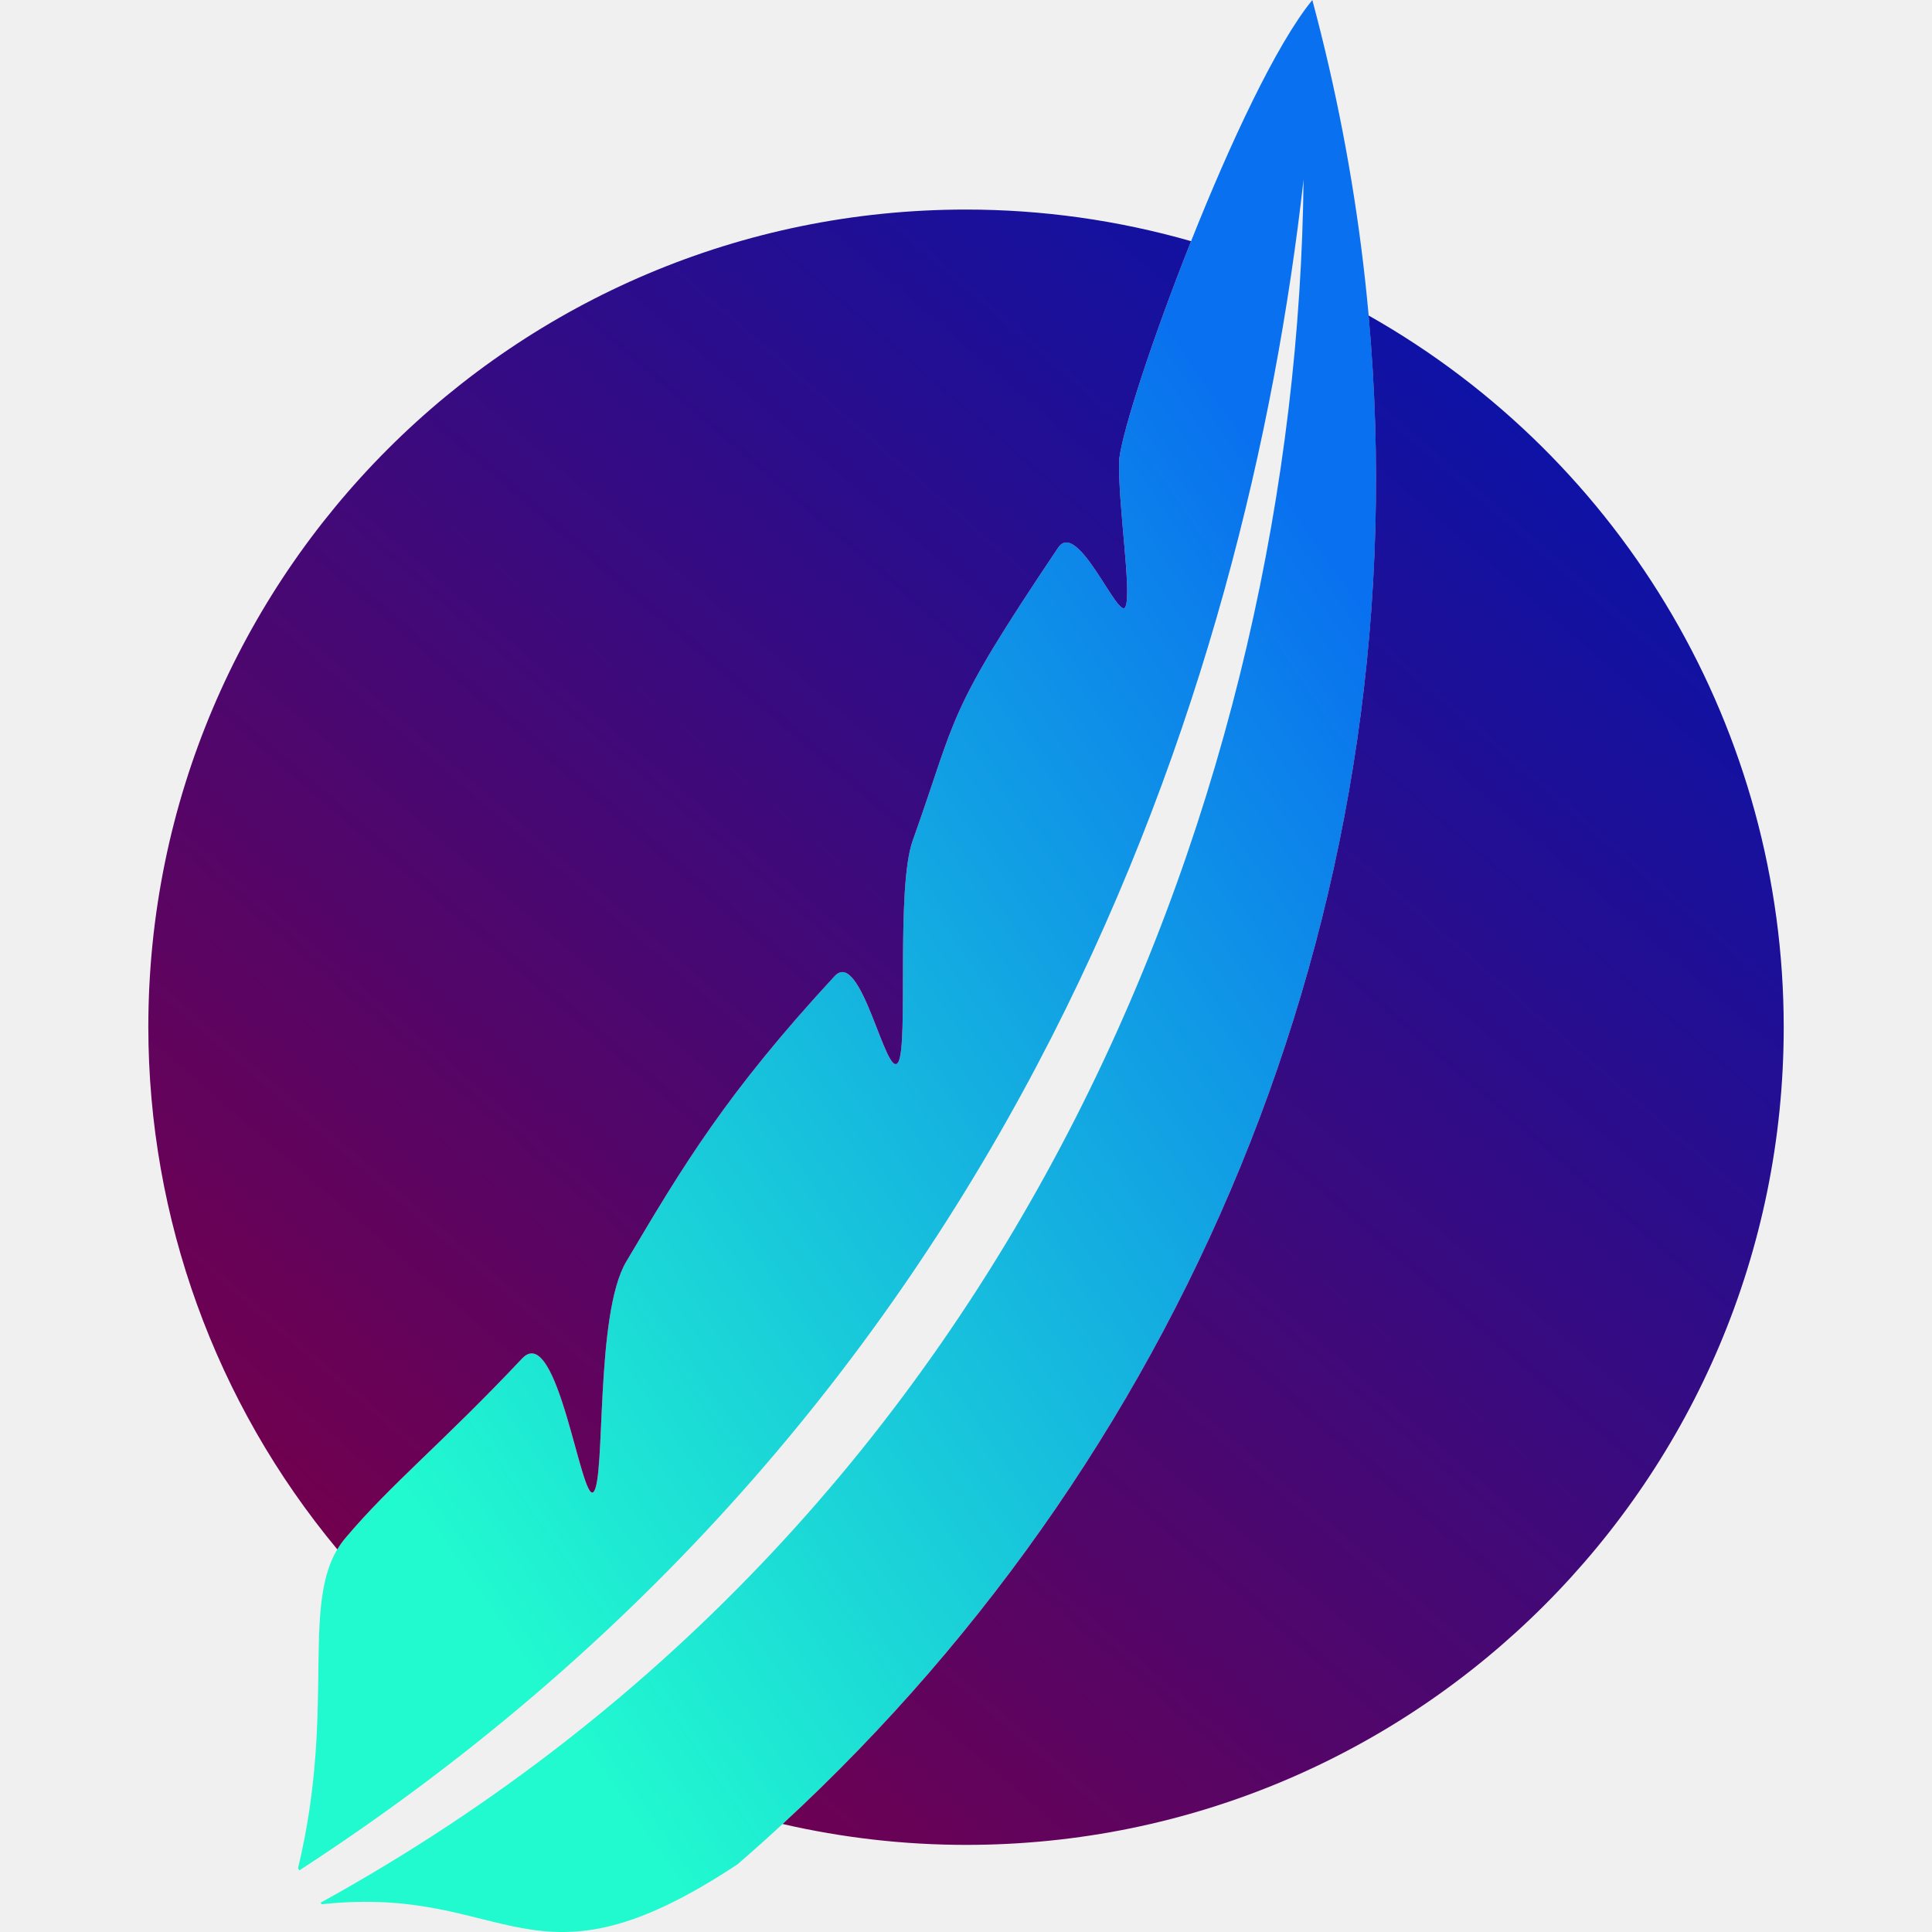
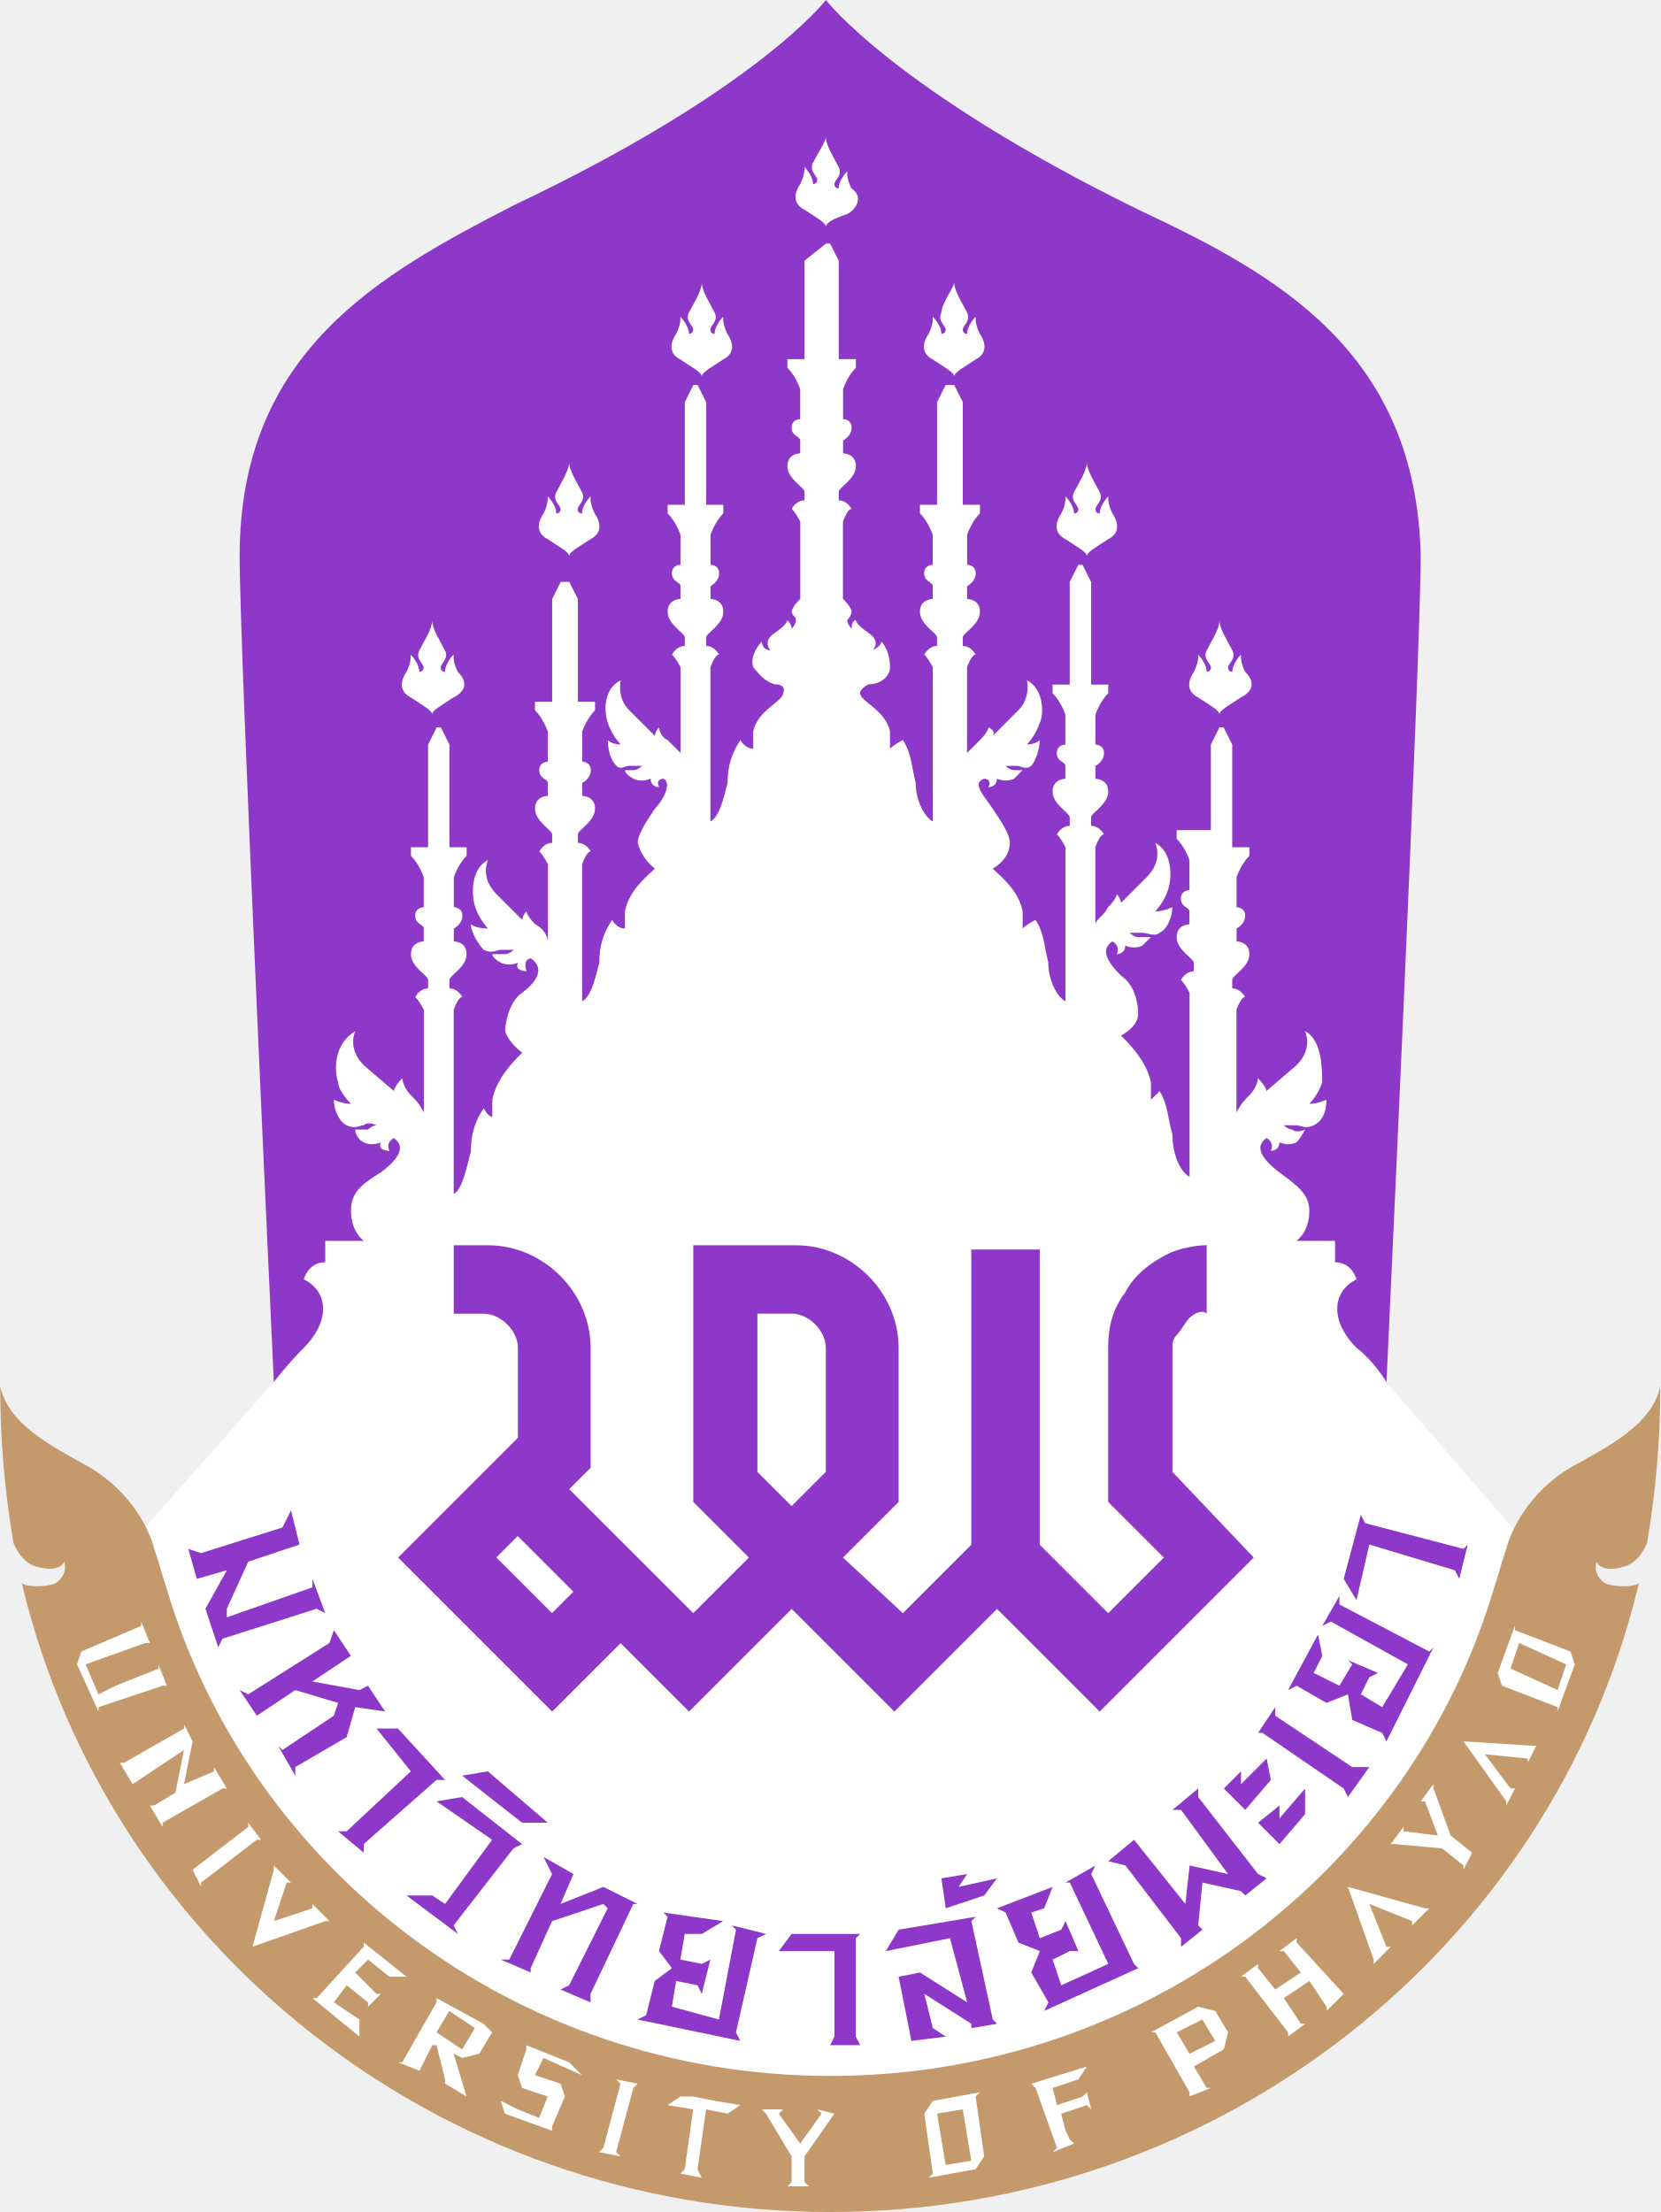
- <svg xmlns="http://www.w3.org/2000/svg" xmlns:xlink="http://www.w3.org/1999/xlink" width="512" height="512" version="1.1" viewBox="0 0 512 512">
+ <svg xmlns="http://www.w3.org/2000/svg" id="b" width="180" height="239.84" viewBox="0 0 180 239.84">
  <defs>
-     <linearGradient id="linearGradient22708">
-       <stop stop-color="#21facf" offset="0" />
-       <stop stop-color="#0970ef" offset="1" />
-     </linearGradient>
-     <linearGradient id="linearGradient6949" x1="68.454" x2="198.59" y1="246.73" y2="96.35" gradientTransform="translate(-5.754,-56.594)" gradientUnits="userSpaceOnUse">
-       <stop stop-color="#72004e" offset="0" />
-       <stop stop-color="#0015b1" offset="1" />
-     </linearGradient>
-     <linearGradient id="linearGradient22718" x1="56.735" x2="155.2" y1="246.96" y2="58.575" gradientUnits="userSpaceOnUse">
-       <stop stop-color="#4f00da" offset="0" />
-       <stop stop-color="#e5311b" offset="1" />
-     </linearGradient>
-     <linearGradient id="linearGradient23463" x1="68.454" x2="198.59" y1="246.73" y2="96.35" gradientUnits="userSpaceOnUse" xlink:href="#linearGradient22708" />
-     <linearGradient id="linearGradient903" x1="54.478" x2="192.1" y1="247.56" y2="9.809" gradientTransform="matrix(.87923 0 0 .87923 -9.551 48.787)" gradientUnits="userSpaceOnUse">
-       <stop stop-color="#dc180d" offset="0" />
-       <stop stop-color="#f96e20" offset=".5" />
-       <stop stop-color="#f4ce41" offset="1" />
-     </linearGradient>
-     <linearGradient id="linearGradient918" x1="39.468" x2="154.99" y1="204.22" y2="124.47" gradientUnits="userSpaceOnUse" xlink:href="#linearGradient22708" />
+     <style>.d{fill:#fff;}.e{fill:#c4996c;}.f{fill:#8d38c9;}</style>
  </defs>
-   <g transform="matrix(2.473 0 0 2.473 -4.8978 -4.8812)">
-     <path transform="translate(-5.5496,-57.412)" d="m148.16 59.393c-7.71 9.399-19.951 42.888-20.696 49.204-0.17 4.674 1.373 14.231 0.672 15.805-0.719 1.613-5.117-9.446-7.215-6.327-12.219 18.168-10.7 17.731-15.582 31.378-1.836 5.131-0.424 21.99-1.567 23.773-1.273 1.987-3.962-12.31-6.806-9.236-11.603 12.54-16.279 20.379-22.336 30.607-3.359 5.673-2.182 23.33-3.506 24.674-1.302 1.321-3.857-18.326-7.644-14.309-8.519 9.038-14.054 13.441-18.946 19.252-5.198 6.174-0.783 17.584-5.067 35.383l0.145 0.221c77.447-50.308 101.52-127.16 107.61-181.19-0.681 63.93-29.41 142.78-105.33 184.65l0.113 0.171c20.241-2.181 22.307 10.458 44.562-4.284 55.792-48.277 81.856-124.29 61.593-199.78z" display="none" fill="url(#linearGradient903)" />
-     <path transform="translate(-5.5498,-57.412)" d="m148.16 59.393c-7.71 9.399-19.951 42.888-20.696 49.204-0.17 4.674 1.373 14.231 0.672 15.805-0.719 1.613-5.117-9.446-7.215-6.327-12.219 18.168-10.7 17.731-15.582 31.378-1.836 5.131-0.424 21.99-1.567 23.773-1.273 1.987-3.962-12.31-6.806-9.236-11.603 12.54-16.279 20.379-22.336 30.607-3.359 5.673-2.182 23.33-3.506 24.674-1.302 1.321-3.857-18.326-7.644-14.309-8.519 9.038-14.054 13.441-18.946 19.252-5.198 6.174-0.783 17.584-5.067 35.383l0.145 0.221c77.447-50.308 101.52-127.16 107.61-181.19-0.681 63.93-29.41 142.78-105.33 184.65l0.113 0.171c20.241-2.181 22.307 10.458 44.562-4.284 55.792-48.277 81.856-124.29 61.593-199.78z" fill="url(#linearGradient918)" />
-     <g transform="translate(0 2.0218e-5)">
-       <path transform="translate(-5.7543,-56.594)" d="m111.25 81.024c-48.394-1.5e-5 -87.625 39.231-87.625 87.625 0.017 20.443 7.182 40.236 20.253 55.954 0.252-0.422 0.536-0.824 0.858-1.206 4.892-5.81 10.427-10.214 18.946-19.252 3.787-4.018 6.341 15.63 7.644 14.309 1.324-1.344 0.147-19.001 3.506-24.674 6.056-10.228 10.733-18.067 22.336-30.607 2.844-3.074 5.533 11.223 6.806 9.236 1.142-1.782-0.269-18.641 1.566-23.773 4.882-13.647 3.363-13.21 15.582-31.378 2.098-3.119 6.496 7.94 7.215 6.327 0.701-1.573-0.842-11.131-0.672-15.805 0.372-3.15 3.604-13.059 7.705-23.367-7.843-2.247-15.962-3.388-24.12-3.389zm43.142 11.356c5.566 61.595-18.426 120.7-62.796 161.65 6.446 1.486 13.04 2.237 19.655 2.239 48.394 1e-5 87.625-39.231 87.625-87.625-3.1e-4 -31.581-16.995-60.719-44.484-76.268z" display="none" fill="url(#linearGradient22718)" />
-       <path transform="translate(-5.754,-56.594)" d="m111.25 81.024c-48.394-1.5e-5 -87.625 39.231-87.625 87.625 0.017 20.443 7.182 40.236 20.253 55.954 0.252-0.422 0.536-0.824 0.858-1.206 4.892-5.81 10.427-10.214 18.946-19.252 3.787-4.018 6.341 15.63 7.644 14.309 1.324-1.344 0.147-19.001 3.506-24.674 6.056-10.228 10.733-18.067 22.336-30.607 2.844-3.074 5.533 11.223 6.806 9.236 1.142-1.782-0.269-18.641 1.566-23.773 4.882-13.647 3.363-13.21 15.582-31.378 2.098-3.119 6.496 7.94 7.215 6.327 0.701-1.573-0.842-11.131-0.672-15.805 0.372-3.15 3.604-13.059 7.705-23.367-7.843-2.247-15.962-3.388-24.12-3.389zm43.142 11.356c5.566 61.595-18.426 120.7-62.796 161.65 6.446 1.486 13.04 2.237 19.655 2.239 48.394 1e-5 87.625-39.231 87.625-87.625-3.1e-4 -31.581-16.995-60.719-44.484-76.268z" display="none" fill="url(#linearGradient23463)" />
-       <path d="m105.5 24.43c-48.394-1.5e-5 -87.625 39.231-87.625 87.625 0.017 20.443 7.182 40.236 20.253 55.954 0.252-0.422 0.536-0.824 0.858-1.206 4.892-5.81 10.427-10.214 18.946-19.252 3.787-4.018 6.341 15.63 7.644 14.309 1.324-1.344 0.147-19.001 3.506-24.674 6.056-10.228 10.733-18.067 22.336-30.607 2.844-3.074 5.533 11.223 6.806 9.236 1.142-1.782-0.269-18.641 1.566-23.773 4.882-13.647 3.363-13.21 15.582-31.378 2.098-3.119 6.496 7.94 7.215 6.327 0.701-1.573-0.842-11.131-0.672-15.805 0.372-3.15 3.604-13.059 7.705-23.367-7.843-2.247-15.962-3.388-24.12-3.389zm43.142 11.356c5.566 61.595-18.426 120.7-62.796 161.65 6.446 1.486 13.04 2.237 19.655 2.239 48.394 1e-5 87.625-39.231 87.625-87.625-3.1e-4 -31.581-16.995-60.719-44.484-76.268z" fill="url(#linearGradient6949)" />
-     </g>
+   <g id="c">
+     <path class="d" d="m17.16,169.33c.24.91.54,1.79.81,2.68,9.01,30.65,37.85,53.08,72.02,53.09,34.17,0,63.01-22.44,72.02-53.09.27-.89.58-1.77.81-2.68l.46-1.39c.13-.54.43-1.29.83-2.12l-13.82-15.97s-1.39-2.32-3.25-3.71c-2.78-2.78-2.78-6.03,0-7.42,0,0-.46-1.86-2.32-1.86v-2.32h-4.18s1.39-.93,1.39-3.25c0-1.86-1.39-2.78-3.25-4.18-1.86-1.39-2.78-2.78-1.39-3.71,0,0,.93.46.46,1.39,0,0,.93,0,.93-.93,0,0,.93.46,1.86,0,.46-.46.93-1.39.93-1.39,0,0-.93.46-1.39,0-.46,0-.93-.46-.93-.46h1.39c.46,0,.93.46,1.86,0,.93-.46,1.39-1.39,1.39-2.78,0,0-.93.46-1.86.46,0,0,.93-.93,1.39-2.32,0-1.39,0-4.64-1.86-5.57,0,0,.93,1.86-.93,3.71l-3.25,2.78s0-.46-.93-1.39c0,0,0,.93-.93,1.86-.46.46-.93.93-1.39,1.86v-11.13s.46-1.39.93-1.39c0,0-.46-.93-1.39-.93v-.93c0-.46,1.86-1.39,1.86-2.78s-1.39-1.39-1.39-1.39v-1.39s.93-.46.93-1.39-.93-.93-.93-.93v-3.25s.46-1.39,1.39-2.32v-.93h-1.86v-11.13l-.93-1.86h-.46l-.93,1.86v9.28h-3.71v.93c.93.93,1.39,2.32,1.39,2.32v3.25s-.93,0-.93.93.93.93.93,1.39v1.39s-1.39,0-1.39,1.39,1.86,2.32,1.86,2.78v.93c-.93,0-1.39.93-1.39.93.46.46.93,1.39.93,1.39v19.95c-.93-.46-1.86-2.32-1.86-4.64-.46-1.39-.46-3.25-1.39-4.64,0,0-.46.46-.93.93v-1.86c-.46-2.32-2.32-4.18-3.25-5.1,0,0,1.86-.93,1.86-2.32s-.46-3.25-1.86-4.18c-1.39-1.39-2.32-2.78-.93-3.71,0,0,.93.46.46,1.39,0,0,.93,0,.93-.93,0,0,.93.46,1.86,0,.46-.46.93-.93.93-.93h-1.39c-.46,0-.93-.46-.93-.46h1.39c.46,0,1.39.46,1.86,0,.93-.46,1.39-1.86,1.39-2.78,0,0-.93.46-1.86.46,0,0,.93-.93,1.39-2.32.46-1.39.46-4.18-1.39-5.1,0,0,.93,1.86-.93,3.71l-2.78,2.78s0-.46-.46-.93c0,0,0,.46-.93,1.39-.46.93-1.39,1.39-1.39,1.86v-8.35s.46-1.39.93-1.39c0,0-.46-.93-1.39-.93v-.93c0-.46,1.86-1.39,1.86-2.78s-1.39-1.39-1.39-1.39v-1.39s.93-.46.93-1.39-.93-.93-.93-.93v-3.25s.46-1.39,1.39-2.32v-.93h-1.86v-11.13l-.93-1.86h-.46l-.93,1.86v11.13h-1.86v.93c.93.93,1.39,2.32,1.39,2.32v3.25s-.93,0-.93.93.93.93.93,1.39v1.39s-1.39,0-1.39,1.39,1.86,2.32,1.86,2.78v.93c-.93,0-1.39.93-1.39.93.46.46.93,1.39.93,1.39v16.7c-.93-.46-1.86-2.32-1.86-4.18-.46-1.86-.46-3.25-1.39-4.64,0,0-.93.46-1.39.93v-1.86c-.46-2.32-2.32-3.71-3.25-4.64,0,0,1.86-.93,1.86-2.78,0-.93-.93-2.32-1.86-3.71-.93-1.39-2.32-2.78-.93-3.25,0,0,.93,0,.46.93,0,0,.93,0,.93-.93,0,0,.93.46,1.86,0,.46-.46.93-.93.93-.93h-.93c-.46,0-.93-.46-.93-.46h1.39s.93.46,1.39,0,.93-1.86.93-2.78c0,0-.46.46-1.39.46,0,0,.93-.93,1.39-2.32.46-.93.46-3.71-1.39-4.64,0,0,.46,1.86-.93,3.25l-2.78,2.78s.46-.46-.46-.93c0,0,0,.46-.93,1.39-.46.46-.93.93-1.39,1.39v-9.28s.46-1.39.93-1.39c0,0-.46-.93-1.39-.93v-.93c0-.46,1.86-1.39,1.86-2.78s-1.39-1.39-1.39-1.39v-1.39s.93-.46.93-1.39-.93-.93-.93-.93v-3.25s.46-1.39,1.39-2.32v-.93h-1.86v-11.13l-.93-1.86h-.93l-.93,1.86v11.13h-1.86v.93c.93.93,1.39,2.32,1.39,2.32v3.25s-.93,0-.93.93.93.93.93,1.39v1.39s-1.39,0-1.39,1.39,1.86,2.32,1.86,2.78v.93c-.93,0-1.39.93-1.39.93.46.46.93,1.39.93,1.39v16.7c-.93-.46-1.86-2.32-1.86-4.18-.46-1.86-.46-3.25-1.39-4.64,0,0-.93.46-1.39.93v-1.86c-.46-2.32-3.25-3.25-3.25-4.18,0,0,0-.46.93-.93,1.39,0,2.32-.93,2.32-1.86,0-1.86-.93-2.78-.93-2.78,0,0,0,.46-.93.93,0,0,.93-.93-.46-1.86-1.39-.93-1.39-1.39-1.39-1.39,0,0-.46,0-.46.93,0,0-.46-.46-.46-.93,0,0,.46-.46.46-.93s-.93-1.39-.93-1.39v-8.35s.46-1.39.93-1.39c0,0-.46-.93-1.39-.93v-.93c0-.46,1.86-1.39,1.86-2.78s-1.39-1.39-1.39-1.39v-1.39s.93-.46.93-1.39-.93-.93-.93-.93v-3.25s.46-1.39,1.39-2.32v-.93h-1.86v-10.67l-.93-1.86h-.46l-2.32,1.86v10.67h-1.86v.93c.93.93,1.39,2.32,1.39,2.32v3.25s-.93,0-.93.93.93.93.93,1.39v1.39s-1.39,0-1.39,1.39,1.86,2.32,1.86,2.78v.93c-.93,0-1.39.93-1.39.93.46.46.93,1.39.93,1.39v8.35s-.93.93-.93,1.39.46.46.46.93-.46.93-.46.93c0-.46-.46-.93-.46-.93,0,0,0,.46-1.39,1.39-1.39.93-.46,1.86-.46,1.86-.93,0-.93-.93-.93-.93,0,0-1.39,1.39-.93,2.78.46.46.93,1.39,2.32,1.86,1.39,0,.93.93.93.93,0,.93-2.78,1.86-3.25,4.18v1.86c-.93,0-1.39-.93-1.39-.93-.93,1.39-1.39,2.78-1.39,4.64-.46,1.86-.93,3.71-1.86,4.18v-16.7s.46-1.39.93-1.39c0,0-.46-.93-1.39-.93v-.93c0-.46,1.86-1.39,1.86-2.78s-1.39-1.39-1.39-1.39v-1.39s.93-.46.93-1.39-.93-.93-.93-.93v-3.25s.46-1.39,1.39-2.32v-.93h-1.86v-11.13l-.93-1.86h-.46l-.93,1.86v11.13h-1.86v.93c.93.93,1.39,2.32,1.39,2.32v3.25s-.93,0-.93.93.93.93.93,1.39v1.39s-1.39,0-1.39,1.39,1.86,2.32,1.86,2.78v.93c-.93,0-1.39.93-1.39.93.46.46.93,1.39.93,1.39v9.28c-.46-.46-.93-.93-1.39-1.39-.93-.46-.93-1.39-.93-1.39-.46.46-.46.93-.46.93l-2.78-2.78c-1.39-1.39-.93-3.25-.93-3.25-1.86.93-1.86,3.25-1.39,4.64.46,1.39,1.39,2.32,1.39,2.32-.93,0-1.39-.46-1.39-.46,0,1.39.46,2.32.93,2.78.46.46.93,0,1.39,0h1.39s-.46.46-.93.46h-.93s0,.46.93.93,1.86,0,1.86,0c0,.93.93.93.93.93-.46-.93.46-.93.46-.93.93.46,0,2.32-.93,3.25-.93,1.39-1.86,2.78-1.86,3.71.46,1.86,1.86,2.78,1.86,2.78-.93.93-2.78,2.32-3.25,4.64v1.86c-.93,0-1.39-.93-1.39-.93-.93,1.39-1.39,2.78-1.39,4.64-.46,1.86-.93,3.71-1.86,4.18v-14.85s.46-1.39.93-1.39c0,0-.46-.93-1.39-.93v-.93c0-.46,1.86-1.39,1.86-2.78s-1.39-1.39-1.39-1.39v-1.39s.93-.46.93-1.39-.93-.93-.93-.93v-3.25s.46-1.39,1.39-2.32v-.93h-1.86v-11.13l-.93-1.86h-.93l-.93,1.86v11.13h-1.86v.93c.93.93,1.39,2.32,1.39,2.32v3.25s-.93,0-.93.93.93.93.93,1.39v1.39s-1.39,0-1.39,1.39,1.86,2.32,1.86,2.78v.93c-.93,0-1.39.93-1.39.93.46.46.93,1.39.93,1.39v8.35c0-.46-.46-1.39-1.39-1.86-.93-.93-.93-1.39-.93-1.39-.46.46-.46.93-.46.93l-2.78-2.78c-1.86-1.86-.93-3.71-.93-3.71-1.86.93-1.86,3.71-1.39,5.1.46,1.39,1.39,2.32,1.39,2.32-1.39,0-1.86-.46-1.86-.46,0,.93.93,2.32,1.39,2.78.93.46,1.39,0,1.86,0h1.39s-.46.46-.93.46h-1.39s0,.46.93.93c.93.46,1.86,0,1.86,0-.46.93.93.93.93.93-.46-1.39.46-1.39.46-1.39,1.39.93.93,2.32-.93,3.71-1.39.93-1.86,3.25-1.86,4.18.46,1.39,1.86,2.32,1.86,2.32-.93.93-2.78,2.78-3.25,5.1v1.86c-.46,0-.93-.93-.93-.93-.93,1.39-1.39,2.78-1.39,4.64-.46,1.86-.93,4.18-1.86,4.64v-19.95s.46-1.39.93-1.39c0,0-.46-.93-1.39-.93v-.93c0-.46,1.86-1.39,1.86-2.78s-1.39-1.39-1.39-1.39v-1.39s.93-.46.93-1.39-.93-.93-.93-.93v-3.25s.46-1.39,1.39-2.32v-.93h-1.86v-11.13l-.93-1.86h-.46l-.93,1.86v11.13h-1.86v.93c.93.93,1.39,2.32,1.39,2.32v3.25s-.93,0-.93.93.93.93.93,1.39v1.39s-1.39,0-1.39,1.39,1.86,2.32,1.86,2.78v.93c-.93,0-1.39.93-1.39.93.46.46.93,1.39.93,1.39v11.13c-.46-.93-.93-1.39-1.39-1.86-.93-.93-.93-1.86-.93-1.86-.93.93-.93,1.39-.93,1.39l-3.25-2.78c-1.86-1.86-.93-3.71-.93-3.71-2.32,1.39-2.32,4.18-1.86,5.57,0,.93,1.39,2.32,1.39,2.32-.93,0-1.86-.46-1.86-.46,0,.93.46,2.32,1.39,2.78.93.46,1.39,0,1.86,0,.46-.46,1.39,0,1.39,0,0,0-.46,0-.93.46h-1.39s0,.93.93,1.39,1.86,0,1.86,0c-.46.93.93.93.93.93-.46-.93.46-1.39.46-1.39,1.39.93.46,2.32-1.39,3.71-2.32,1.39-3.25,2.32-3.25,4.18,0,2.32,1.39,3.25,1.39,3.25h-4.18v2.32c-1.86,0-2.32,1.86-2.32,1.86,2.78,1.39,2.78,4.64,0,7.42-1.86,1.86-3.25,3.71-3.25,3.71l-13.91,15.72.06.2c.41.85.72,1.63.86,2.17l.46,1.39Z" />
+     <path class="e" d="m176.29,169.79c1.39-.46,2.32-2.32,2.32-2.78.93-5.57,1.39-11.13,1.39-16.7-.93,4.18-5.57,6.49-9.74,8.81-4.64,2.78-6.49,6.96-6.96,8.81l-.46,1.39c-.24.91-.54,1.79-.81,2.68-9.01,30.65-37.85,53.08-72.02,53.09-34.17,0-63.01-22.44-72.02-53.09-.27-.89-.58-1.77-.81-2.68l-.46-1.39c-.46-1.86-2.32-6.03-6.96-8.81-4.18-2.32-8.81-4.64-9.74-8.81,0,5.57.46,11.13,1.39,16.7,0,.46.93,2.32,2.32,2.78,1.39.46,2.78.46,3.25-.46,0,0,.46,1.39-.93,2.32-.93.46-3.25.46-3.71,0,.03.12.08.24.11.36,9.39,38.87,45.04,67.83,87.57,67.83,42.54,0,78.18-28.96,87.57-67.83.03-.12.08-.24.11-.36-.46.46-2.78.46-3.71,0-1.39-.93-.93-2.32-.93-2.32.46.93,1.86.93,3.25.46Z" />
+     <polygon class="d" points="90.46 229.18 88.61 228.71 89.07 229.18 86.75 232.42 84.43 229.18 84.9 228.71 82.58 228.71 83.04 229.18 85.82 233.81 85.82 236.6 85.36 237.06 87.68 237.06 87.22 236.6 87.22 233.81 90.46 229.18" />
+     <polygon class="d" points="75.15 227.32 73.76 227.32 72.37 228.25 75.15 228.71 74.23 235.21 73.76 235.67 76.08 236.13 75.62 235.21 76.55 228.71 78.87 229.18 80.26 228.25 77.47 227.78 75.15 227.32" />
+     <polygon class="d" points="67.27 225.93 65.41 232.89 64.95 233.35 67.27 233.81 66.8 233.35 68.66 226.39 69.12 225.93 66.8 225.46 67.27 225.93" />
+     <path class="d" d="m51.96,222.68l1.39-2.32-.93-.93-5.1-2.78v.46l-3.71,6.49h-.46l2.32.93,1.39-2.78h.46l.93,3.71v.46l2.32,1.39-1.39-4.64.93.46,1.86-.46Zm-4.64-2.32l1.39-2.32,2.78,1.86-1.39,2.32-2.78-1.86Z" />
+     <polygon class="d" points="63.09 225 61.7 223.61 57.06 221.75 57.06 222.22 56.13 225 56.6 226.39 59.38 227.32 58.45 229.64 56.13 228.71 54.28 227.78 54.74 229.18 59.85 231.03 59.85 230.57 61.24 227.32 60.77 225.93 57.99 225 58.92 223.14 63.09 225" />
+     <polygon class="d" points="24.59 193.92 23.2 191.6 23.2 192.06 19.95 193.45 20.88 188.81 19.95 186.96 19.95 187.42 13.45 191.13 12.99 191.13 14.38 193.45 19.95 189.74 19.02 194.38 16.7 195.77 16.24 195.77 17.63 198.09 17.63 197.63 24.12 193.92 24.59 193.92" />
+     <polygon class="d" points="42.22 214.33 44.07 214.33 39.43 210.62 39.43 211.08 34.33 216.65 33.87 216.65 38.97 220.82 38.97 218.97 36.19 217.11 37.58 215.26 39.9 217.11 39.9 217.58 41.29 216.19 40.82 216.19 38.51 213.87 39.9 212.47 42.22 214.33" />
+     <polygon class="d" points="18.09 182.78 17.17 180.46 17.17 180.93 12.53 182.78 10.67 183.71 9.28 180.46 15.77 178.14 16.24 178.14 15.31 175.82 15.31 176.29 8.81 179.07 8.35 180.46 10.67 185.57 10.67 185.1 17.63 182.78 18.09 182.78" />
+     <polygon class="d" points="28.3 199.48 26.91 197.63 26.91 198.09 20.88 202.73 21.8 204.59 21.8 204.12 27.84 199.48 28.3 199.48" />
+     <polygon class="d" points="35.72 208.3 33.87 206.44 33.87 206.91 29.69 208.3 31.08 204.12 31.55 204.12 29.69 202.27 29.69 202.73 27.37 211.08 35.26 208.3 35.72 208.3" />
+     <polygon class="d" points="155.41 193.92 155.41 193.45 154.02 195.31 154.48 195.31 155.88 199.02 152.16 198.56 152.16 198.09 150.77 199.95 151.24 199.95 156.34 200.41 158.66 202.27 158.66 202.73 159.59 200.88 157.27 199.02 155.41 193.92" />
+     <path class="d" d="m170.72,180.46l-.46-1.39-6.03-2.32v-.46l-1.86,5.1.46,1.39,6.03,2.32v.46l1.86-5.1Zm-6.96.46l.93-2.78,5.1,2.32-.93,2.78-5.1-2.32Z" />
+     <polygon class="d" points="146.13 204.59 148.92 212.47 148.92 212.94 150.77 211.08 150.31 211.08 148.45 206.44 153.09 208.3 153.09 208.76 154.95 206.91 154.48 206.91 146.13 204.59" />
+     <polygon class="d" points="158.66 188.81 163.3 195.31 163.3 195.77 164.23 193.92 163.76 193.92 160.98 190.21 165.62 190.67 165.62 191.13 166.55 189.28 166.08 189.28 158.66 188.81" />
+     <polygon class="d" points="117.37 227.32 114.59 228.25 114.12 226.39 116.91 225.46 117.83 224.07 111.8 225.93 112.27 226.39 114.59 232.89 114.12 233.35 116.44 232.42 115.98 231.96 115.52 231.03 115.05 229.18 117.83 228.25 118.3 228.71 117.83 226.86 117.37 227.32" />
+     <polygon class="d" points="140.57 210.15 138.71 211.55 139.18 211.55 141.03 213.87 138.25 215.72 136.39 213.4 136.39 212.94 134.54 214.33 135 214.33 139.64 220.36 139.64 220.82 141.49 219.43 141.03 219.43 139.18 216.65 141.96 214.79 143.81 217.58 143.81 218.04 145.67 216.19 140.57 210.62 140.57 210.15" />
+     <path class="d" d="m133.14,220.36l-1.39-2.32-1.86-.46-5.1,2.78h.46l3.71,6.49v.46l2.32-.93h-.46l-1.39-2.32,3.25-1.86.46-1.86Zm-4.18,2.32l-1.39-2.32,2.78-1.39,1.39,2.32-2.78,1.39Z" />
+     <path class="d" d="m105.77,227.32l.46-.46-5.1.93-.93,1.39.93,6.49-.46.46,5.1-.93.93-1.39-.93-6.49Zm-3.25,7.42l-.93-5.57,2.78-.46.93,5.57-2.78.46Z" />
+     <path class="d" d="m116.44,55.67c0-.93-.93-1.86-.93-1.86,0,.46,0,.93-.46,1.86-.93,1.39-.46,2.32.46,2.78,1.39.93,2.32,1.39,2.32,1.86,0-.46.93-.93,2.32-1.86.93-.46,1.39-1.39.46-2.78-.46-.93-.46-1.39-.46-1.86,0,0-.93.93-.93,1.86,0,0-.46,0-.46-.46s.93-.93.46-1.86c-.46-.93-1.39-2.32-1.39-3.25,0,.93-.93,2.32-1.39,3.25-.46.93.46,1.39.46,1.86s-.46.46-.46.46Z" />
+     <path class="d" d="m102.06,36.19c0-.93-.93-1.86-.93-1.86,0,.46,0,.93-.46,1.86-.93,1.39-.46,2.32.46,2.78,1.39.93,2.32,1.39,2.32,1.86,0-.46.93-.93,2.32-1.86.93-.46,1.39-1.39.46-2.78-.46-.93-.46-1.39-.46-1.86,0,0-.93.93-.93,1.86,0,0-.46,0-.46-.46s.93-.93.46-1.86c-.46-.93-1.39-2.32-1.39-3.25,0,.46-1.39,2.32-1.39,3.25-.46.93.46,1.39.46,1.86s-.46.46-.46.46Z" />
+     <path class="d" d="m74.69,36.19c0-.93-.93-1.86-.93-1.86,0,.46,0,.93-.46,1.86-.93,1.39-.46,2.32.46,2.78,1.39.93,2.32,1.39,2.32,1.86,0-.46.93-.93,2.32-1.86.93-.46,1.39-1.39.46-2.78-.46-.93-.46-1.39-.46-1.86,0,0-.93.93-.93,1.86,0,0-.46,0-.46-.46s.93-.93.46-1.86c-.46-.93-1.39-2.32-1.39-3.25,0,.93-.93,2.32-1.39,3.25-.46.93.46,1.39.46,1.86s-.46.46-.46.46Z" />
+     <path class="d" d="m130.82,72.83c0-.93-.93-1.86-.93-1.86,0,.46,0,.93-.46,1.86-.93,1.39-.46,2.32.46,2.78,1.39.93,2.32,1.39,2.32,1.86,0-.46.93-.93,2.32-1.86.93-.46,1.86-1.39.46-2.78-.46-.93-.46-1.39-.46-1.86,0,0-.93.93-.93,1.86,0,0-.46,0-.46-.46s.93-.93.46-1.86-1.39-2.32-1.39-3.25c0,.93-.93,2.32-1.39,3.25-.46.93.46,1.39.46,1.86s-.46.46-.46.46Z" />
+     <path class="d" d="m87.22,22.73c1.39.93,2.32,1.39,2.32,1.86,0-.46.93-.93,2.32-1.39.93-.46,1.86-1.86.46-2.78-.46-.93-.46-1.39-.46-1.86,0,0-.93.93-.93,1.86,0,0-.46,0-.46-.46s.93-.93.46-1.86c-.46-.93-1.39-2.32-1.39-3.25,0,.46-.93,1.86-1.39,2.78-.46.93.46,1.39.46,1.86s-.46.46-.46.46c0-.93-.93-1.86-.93-1.86,0,.46,0,.93-.46,1.86-.93,1.39-.46,2.32.46,2.78Z" />
+     <path class="d" d="m60.31,55.67c0-.93-.93-1.86-.93-1.86,0,.46,0,.93-.46,1.86-.93,1.39-.46,2.32.46,2.78,1.39.93,2.32,1.39,2.32,1.86,0-.46.93-.93,2.32-1.86.93-.46,1.39-1.39.46-2.78-.46-.93-.46-1.39-.46-1.86,0,0-.93.93-.93,1.86,0,0-.46,0-.46-.46s.93-.93.46-1.86c-.46-.93-1.39-2.32-1.39-3.25,0,.93-.93,2.32-1.39,3.25-.46.93.46,1.39.46,1.86s-.46.46-.46.46Z" />
+     <path class="d" d="m45.46,70.52c-.46.93.46,1.39.46,1.86s-.46.46-.46.46c0-.93-.93-1.86-.93-1.86,0,.46,0,.93-.46,1.86-.93,1.39-.46,2.32.46,2.78,1.39.93,2.32,1.39,2.32,1.86,0-.46.93-.93,2.32-1.86.93-.46,1.86-1.39.46-2.78-.46-.93-.46-1.39-.46-1.86,0,0-.93.93-.93,1.86,0,0-.46,0-.46-.46s.93-.93.46-1.86c-.46-.91-1.36-2.28-1.38-3.2l-.02.03c-.04.93-.92,2.27-1.38,3.17Z" />
+     <polygon class="f" points="34.33 174.43 35.26 174.9 33.87 171.19 33.87 172.11 24.59 175.36 24.59 174.43 26.91 169.33 32.47 167.47 31.55 163.76 30.62 165.62 21.8 168.4 20.41 167.94 21.34 171.19 24.59 170.26 22.27 174.43 23.66 178.61 24.12 177.68 34.33 174.43" />
+     <polygon class="f" points="30.15 189.28 32.01 192.53 32.01 191.6 37.58 188.35 38.51 185.1 41.75 185.57 39.9 182.78 38.97 183.25 33.87 182.32 38.04 179.54 36.19 176.75 35.72 178.14 26.91 183.71 25.98 183.25 27.84 186.03 32.01 183.25 36.65 184.64 36.19 186.03 30.62 189.74 30.15 189.28" />
+     <polygon class="f" points="47.32 192.99 48.25 192.99 43.14 187.42 40.82 187.42 44.54 192.06 37.58 198.56 36.65 198.56 39.43 200.88 39.43 199.95 47.32 192.99" />
+     <polygon class="f" points="92.78 210.15 93.25 209.69 85.82 209.69 84.43 211.55 90.46 211.55 90.46 220.82 90 221.75 93.25 221.75 92.78 220.82 92.78 210.15" />
+     <polygon class="f" points="147.99 165.15 147.53 164.23 145.67 171.19 147.06 173.5 148.45 167.47 157.73 170.26 158.2 171.19 159.12 167.47 158.66 167.94 147.99 165.15" />
+     <polygon class="f" points="50.1 192.53 52.89 192.06 59.38 197.63 56.6 197.63 50.1 192.53" />
+     <polygon class="f" points="55.67 200.41 56.6 199.95 50.1 194.85 47.32 195.31 53.35 199.48 48.25 206.44 46.86 205.52 44.07 205.52 49.64 209.69 49.18 208.76 55.67 200.41" />
+     <polygon class="f" points="60.77 215.72 64.02 217.11 64.02 216.19 68.66 206.44 69.12 206.44 65.41 204.59 60.77 206.44 62.17 203.2 58.92 201.34 59.85 203.2 55.21 212.47 54.28 212.47 57.53 213.87 57.53 213.4 59.85 208.3 65.41 206.44 65.88 206.91 61.7 215.26 60.77 215.72" />
+     <polygon class="f" points="72.37 207.83 71.91 207.37 78.4 208.3 76.08 209.69 74.23 209.69 73.76 212.47 76.08 212.94 77.01 212.47 76.08 216.19 75.62 215.26 73.3 214.79 72.84 217.58 77.94 218.97 79.79 209.23 79.33 208.76 83.04 209.69 82.11 210.15 79.79 220.36 80.26 221.29 69.12 218.97 70.05 218.5 70.98 214.79 72.84 213.4 71.44 211.55 72.37 207.83" />
+     <polygon class="f" points="109.02 207.37 108.09 206.91 114.12 204.59 113.2 206.91 111.8 207.37 112.73 210.15 115.05 209.23 115.52 208.3 116.91 211.55 115.98 211.55 114.12 212.47 115.05 215.26 120.15 212.94 115.98 204.12 115.52 204.12 118.76 202.27 118.3 203.2 122.94 212.94 123.4 213.4 113.2 218.04 113.66 217.11 111.8 213.87 112.73 211.55 110.41 210.62 109.02 207.37" />
+     <polygon class="f" points="140.57 182.78 139.64 183.25 142.89 177.22 143.35 179.54 142.42 181.39 145.21 182.78 146.6 180.46 146.13 180 149.38 181.39 148.45 181.86 147.53 183.71 149.85 185.1 152.63 180.46 144.28 175.82 143.35 176.29 145.21 173.04 145.21 173.97 154.95 179.07 155.41 178.61 150.31 188.81 149.85 187.89 146.6 186.49 146.13 183.71 143.81 184.64 140.57 182.78" />
+     <polygon class="f" points="129.9 194.85 129.9 193.92 127.11 196.24 128.04 196.24 133.14 203.2 128.97 202.27 128.51 206.44 122.94 199.48 120.15 201.8 122.01 202.27 128.04 210.15 128.04 211.08 130.36 209.23 129.9 208.76 130.36 204.12 134.54 205.05 135 205.52 137.32 203.66 136.39 203.2 129.9 194.85" />
+     <polygon class="f" points="136.39 187.89 136.86 187.89 145.67 193.92 146.13 194.85 148.45 191.6 146.6 191.6 138.25 186.03 138.25 185.1 136.39 187.89" />
+     <polygon class="f" points="105.31 208.3 105.77 207.83 97.42 209.23 96.03 211.55 102.99 210.15 104.85 217.11 99.74 213.87 97.42 214.33 98.81 221.29 102.53 220.82 101.13 219.9 100.21 216.19 105.31 219.43 105.31 219.9 108.09 219.43 107.63 218.97 105.31 208.3" />
+     <polygon class="f" points="102.06 203.66 104.85 203.2 103.92 204.59 108.09 203.66 106.7 205.52 102.53 206.91 102.06 203.66" />
+     <polygon class="f" points="132.68 193.92 134.54 192.06 134.54 193.45 137.32 190.67 137.78 192.99 135 196.24 132.68 193.92" />
+     <polygon class="f" points="136.39 197.63 138.71 195.77 138.71 197.16 141.49 193.92 141.49 196.7 138.71 199.95 136.39 197.63" />
+     <path class="f" d="m127.11,159.59v-13.45c0-.46,0-.93.46-1.39s.93-1.39,1.39-1.86c.46-.46,1.39-.93,1.86-.46v-7.42c-1.39,0-3.25.46-4.18.93-1.86.93-3.71,2.32-4.64,4.18-1.39,1.86-1.86,3.71-1.86,6.03v16.7l6.03,6.03-6.03,6.03-7.42-7.42v-32.01h-7.42v32.01l-7.42,7.42-6.49-6.03h0l6.03-6.03v-16.7c0-6.03-5.1-11.13-11.13-11.13h-11.13c0,6.49,0-.46,0,26.44v1.39l6.03,6.03-6.03,6.03-13.45-13.45,2.32-2.32v-12.99c0-6.03-5.1-11.13-11.13-11.13h-3.71v7.42h3.25c1.86,0,3.71,1.86,3.71,3.71v9.74l-12.99,12.99,16.7,16.7,7.42-7.42,7.42,7.42,11.13-11.13,11.13,11.13,11.13-11.13,11.13,11.13,16.7-16.7-8.81-9.28Zm-67.27,15.31l-6.03-6.03,2.32-2.32,6.03,6.03-2.32,2.32Zm22.27-15.31v-17.16h3.71c1.86,0,3.71,1.86,3.71,3.71v13.45l-3.71,3.71-3.71-3.71Z" />
+     <path class="f" d="m123.4,22.73C96.96,9.74,89.54,0,89.54,0c0,0-7.42,9.74-33.87,22.27-14.38,7.42-29.69,15.77-29.69,38.04,0,10.67,3.71,89.54,3.71,89.54,0,0,1.39-1.86,3.25-3.71,2.78-2.78,2.78-6.03,0-7.42,0,0,.46-1.86,2.32-1.86v-2.32h4.18s-1.39-.93-1.39-3.25c0-1.86.93-2.78,3.25-4.18,1.86-1.39,2.78-2.78,1.39-3.71,0,0-.93.46-.46,1.39,0,0-1.39,0-.93-.93,0,0-.93.46-1.86,0s-.93-1.39-.93-1.39h1.39c.46-.46.93-.46.93-.46,0,0-.93-.46-1.39,0-.46,0-.93.46-1.86,0s-1.39-1.86-1.39-2.78c0,0,.93.46,1.86.46,0,0-1.39-1.39-1.39-2.32-.46-1.39-.46-4.18,1.86-5.57,0,0-.93,1.86.93,3.71l3.25,2.78s0-.46.93-1.39c0,0,0,.93.93,1.86.46.46.93.93,1.39,1.86v-11.13s-.46-.93-.93-1.39c0,0,.46-.93,1.39-.93v-.93c0-.46-1.86-1.39-1.86-2.78s1.39-1.39,1.39-1.39v-1.39c0-.46-.93-.46-.93-1.39s.93-.93.93-.93v-3.25s-.46-1.39-1.39-2.32v-.93h1.86v-11.13l.93-1.86h.46l.93,1.86v11.13h1.86v.93c-.93.93-1.39,2.32-1.39,2.32v3.25s.93,0,.93.93-.93,1.39-.93,1.39v1.39s1.39,0,1.39,1.39-1.86,2.32-1.86,2.78v.93c.93,0,1.39.93,1.39.93-.46,0-.93,1.39-.93,1.39v19.95c.93-.46,1.39-2.78,1.86-4.64,0-1.86.46-3.25,1.39-4.64,0,0,.46.93.93.93v-1.86c.46-2.32,2.32-4.18,3.25-5.1,0,0-1.39-.93-1.86-2.32,0-.93.46-3.25,1.86-4.18,1.86-1.39,2.32-2.78.93-3.71,0,0-.93,0-.46,1.39,0,0-1.39,0-.93-.93,0,0-.93.46-1.86,0s-.93-.93-.93-.93h1.39c.46,0,.93-.46.93-.46h-1.39c-.46,0-.93.46-1.86,0-.46-.46-1.39-1.86-1.39-2.78,0,0,.46.46,1.86.46,0,0-.93-.93-1.39-2.32s-.46-4.18,1.39-5.1c0,0-.93,1.86.93,3.71l2.78,2.78s0-.46.46-.93c0,0,0,.46.93,1.39.93.46,1.39,1.39,1.39,1.86v-8.35s-.46-.93-.93-1.39c0,0,.46-.93,1.39-.93v-.93c0-.46-1.86-1.39-1.86-2.78s1.39-1.39,1.39-1.39v-1.39c0-.46-.93-.46-.93-1.39s.93-.93.93-.93v-3.25s-.46-1.39-1.39-2.32v-.93h1.86v-11.13l.93-1.86h.93l.93,1.86v11.13h1.86v.93c-.93.93-1.39,2.32-1.39,2.32v3.25s.93,0,.93.93-.93,1.39-.93,1.39v1.39s1.39,0,1.39,1.39-1.86,2.32-1.86,2.78v.93c.93,0,1.39.93,1.39.93-.46,0-.93,1.39-.93,1.39v14.85c.93-.46,1.39-2.32,1.86-4.18,0-1.86.46-3.25,1.39-4.64,0,0,.46.93,1.39.93v-1.86c.46-2.32,2.32-3.71,3.25-4.64,0,0-1.39-.93-1.86-2.78,0-.93.93-2.32,1.86-3.71.93-.93,1.86-2.78.93-3.25,0,0-.93,0-.46.93,0,0-.93,0-.93-.93,0,0-.93.46-1.86,0s-.93-.93-.93-.93h.93c.46,0,.93-.46.93-.46h-1.39c-.46,0-.93.46-1.39,0s-.93-1.39-.93-2.78c0,0,.46.46,1.39.46,0,0-.93-.93-1.39-2.32s-.46-3.71,1.39-4.64c0,0-.46,1.86.93,3.25l2.78,2.78s0-.46.46-.93c0,0,0,.93.93,1.39l1.39,1.39v-9.28s-.46-.93-.93-1.39c0,0,.46-.93,1.39-.93v-.93c0-.46-1.86-1.39-1.86-2.78s1.39-1.39,1.39-1.39v-1.39c0-.46-.93-.46-.93-1.39s.93-.93.93-.93v-3.25s-.46-1.39-1.39-2.32v-.93h1.86v-11.13l.93-1.86h.46l.93,1.86v11.13h1.86v.93c-.93.93-1.39,2.32-1.39,2.32v3.25s.93,0,.93.93-.93,1.39-.93,1.39v1.39s1.39,0,1.39,1.39-1.86,2.32-1.86,2.78v.93c.93,0,1.39.93,1.39.93-.46,0-.93,1.39-.93,1.39v16.7c.93-.46,1.39-2.32,1.86-4.18,0-1.86.46-3.25,1.39-4.64,0,0,.46.93,1.39.93v-1.86c.46-2.32,3.25-3.25,3.25-4.18,0,0,.46-.93-.93-.93-1.39-.46-1.86-1.39-2.32-1.86-.46-1.39.93-2.78.93-2.78,0,0,0,.93.93.93,0,0-.93-.93.46-1.86,1.39-.93,1.39-1.39,1.39-1.39,0,0,.46.46.46.93,0,0,.46-.46.46-.93s-.46-.46-.46-.93.93-1.39.93-1.39v-8.35s-.46-.93-.93-1.39c0,0,.46-.93,1.39-.93v-.93c0-.46-1.86-1.39-1.86-2.78s1.39-1.39,1.39-1.39v-1.39c0-.46-.93-.46-.93-1.39s.93-.93.93-.93v-3.25s-.46-1.39-1.39-2.32v-.93h1.86v-10.67l2.32-1.86h.46l.93,1.86v10.67h1.86v.93c-.93.93-1.39,2.32-1.39,2.32v3.25s.93,0,.93.93-.93,1.39-.93,1.39v1.39s1.39,0,1.39,1.39-1.86,2.32-1.86,2.78v.93c.93,0,1.39.93,1.39.93-.46,0-.93,1.39-.93,1.39v8.35s.93.93.93,1.39-.46.93-.46.93c0,.46.46.93.46.93,0-.93.46-.93.46-.93,0,0,0,.46,1.39,1.39,1.39.93.46,1.86.46,1.86.93-.46.93-.93.93-.93,0,0,.93.93.93,2.78,0,.93-.93,1.86-2.32,1.86-.93.46-.93.93-.93.93,0,.93,2.78,1.86,3.25,4.18v1.86c.46-.46,1.39-.93,1.39-.93.93,1.39.93,2.78,1.39,4.64,0,1.86.93,3.71,1.86,4.18v-16.7s-.46-.93-.93-1.39c0,0,.46-.93,1.39-.93v-.93c0-.46-1.86-1.39-1.86-2.78s1.39-1.39,1.39-1.39v-1.39c0-.46-.93-.46-.93-1.39s.93-.93.93-.93v-3.25s-.46-1.39-1.39-2.32v-.93h1.86v-11.13l.93-1.86h.93l.93,1.86v11.13h1.86v.93c-.93.93-1.39,2.32-1.39,2.32v3.25s.93,0,.93.93-.93,1.39-.93,1.39v1.39s1.39,0,1.39,1.39-1.86,2.32-1.86,2.78v.93c.93,0,1.39.93,1.39.93-.46,0-.93,1.39-.93,1.39v9.28l1.39-1.39c.93-.93.93-1.39.93-1.39.93.46.46.93.46.93l2.78-2.78c1.39-1.39.93-3.25.93-3.25,1.86.93,1.86,3.71,1.39,4.64-.46,1.39-1.39,2.32-1.39,2.32.93,0,1.39-.46,1.39-.46,0,.93-.46,2.32-.93,2.78s-1.39,0-1.39,0h-1.39s.46.46.93.46h.93l-.93.93c-.93.46-1.86,0-1.86,0,0,.93-.93.93-.93.93.46-.93-.46-.93-.46-.93-1.39.46,0,1.86.93,3.25.93,1.39,1.86,2.78,1.86,3.71,0,1.86-1.86,2.78-1.86,2.78.93.93,2.78,2.32,3.25,4.64v1.86c.46-.46,1.39-.93,1.39-.93.93,1.39.93,2.78,1.39,4.64,0,1.86.93,3.71,1.86,4.18v-16.7s-.46-.93-.93-1.39c0,0,.46-.93,1.39-.93v-.93c0-.46-1.86-1.39-1.86-2.78s1.39-1.39,1.39-1.39v-1.39c0-.46-.93-.46-.93-1.39s.93-.93.93-.93v-3.25s-.46-1.39-1.39-2.32v-.93h1.86v-11.13l.93-1.86h.46l.93,1.86v11.13h1.86v.93c-.93.93-1.39,2.32-1.39,2.32v3.25s.93,0,.93.93-.93,1.39-.93,1.39v1.39s1.39,0,1.39,1.39-1.86,2.32-1.86,2.78v.93c.93,0,1.39.93,1.39.93-.46,0-.93,1.39-.93,1.39v8.35c0-.46.93-.93,1.39-1.86.93-.93.93-1.39.93-1.39.46.46.46.93.46.93l2.78-2.78c1.86-1.86.93-3.71.93-3.71,1.86.93,1.86,3.71,1.39,5.1-.46,1.39-1.39,2.32-1.39,2.32.93,0,1.86-.46,1.86-.46,0,.93-.46,2.32-1.39,2.78-.46.46-1.39,0-1.86,0h-1.39s.46.46.93.46h1.39l-.93.93c-.93.46-1.86,0-1.86,0,0,.93-.93.93-.93.93.46-.93-.46-1.39-.46-1.39-1.39.93-.46,2.32.93,3.71,1.39.93,1.86,2.78,1.86,4.18s-1.86,2.32-1.86,2.32c.93.93,2.78,2.78,3.25,5.1v1.86l.93-.93c.93,1.39.93,3.25,1.39,4.64,0,2.32.93,4.18,1.86,4.64v-19.95s-.46-.93-.93-1.39c0,0,.46-.93,1.39-.93v-.93c0-.46-1.86-1.39-1.86-2.78s1.39-1.39,1.39-1.39v-1.39c0-.46-.93-.46-.93-1.39s.93-.93.93-.93v-3.25s-.46-1.39-1.39-2.32v-.93h3.71v-9.28l.93-1.86h.46l.93,1.86v11.13h1.86v.93c-.93.93-1.39,2.32-1.39,2.32v3.25s.93,0,.93.93-.93,1.39-.93,1.39v1.39s1.39,0,1.39,1.39-1.86,2.32-1.86,2.78v.93c.93,0,1.39.93,1.39.93-.46,0-.93,1.39-.93,1.39v11.13c.46-.93.93-1.39,1.39-1.86.93-.93.93-1.86.93-1.86.93.93.93,1.39.93,1.39l3.25-2.78c1.86-1.86.93-3.71.93-3.71,1.86.93,1.86,4.18,1.86,5.57-.46,1.39-1.39,2.32-1.39,2.32.93,0,1.86-.46,1.86-.46,0,1.39-.46,2.32-1.39,2.78-.93.46-1.39,0-1.86,0h-1.39s.46.46.93.46c.46.46,1.39,0,1.39,0,0,0-.46.93-.93,1.39-.93.46-1.86,0-1.86,0,0,.93-.93.93-.93.93.46-.93-.46-1.39-.46-1.39-1.39.93-.46,2.32,1.39,3.71s3.25,2.32,3.25,4.18c0,2.32-1.39,3.25-1.39,3.25h4.18v2.32c1.86,0,2.32,1.86,2.32,1.86-2.78,1.39-2.78,4.64,0,7.42,1.86,1.39,3.25,3.71,3.25,3.71,0,0,3.71-78.87,3.71-89.54-.46-22.27-15.77-30.62-30.62-37.58Zm-74.23,52.89c-1.39.93-2.32,1.39-2.32,1.86,0-.46-.93-.93-2.32-1.86-.93-.46-1.39-1.39-.46-2.78.46-.93.46-1.39.46-1.86,0,0,.93.93.93,1.86,0,0,.46,0,.46-.46s-.93-.93-.46-1.86,1.39-2.32,1.39-3.25c0,.93.93,2.32,1.39,3.25s-.46,1.39-.46,1.86.46.46.46.46c0-.93.93-1.86.93-1.86,0,.46,0,.93.46,1.86,1.39,1.39.46,2.32-.46,2.78Zm14.85-17.16c-1.39.93-2.32,1.39-2.32,1.86,0-.46-.93-.93-2.32-1.86-.93-.46-1.39-1.39-.46-2.78.46-.93.46-1.39.46-1.86,0,0,.93.93.93,1.86,0,0,.46,0,.46-.46s-.93-.93-.46-1.86c.46-.93,1.39-2.32,1.39-3.25,0,.93.93,2.32,1.39,3.25s-.46,1.39-.46,1.86.46.46.46.46c0-.93.93-1.86.93-1.86,0,.46,0,.93.46,1.86.93,1.39.46,2.32-.46,2.78Zm14.38-19.48c-1.39.93-2.32,1.39-2.32,1.86,0-.46-.93-.93-2.32-1.86-.93-.46-1.39-1.39-.46-2.78.46-.93.46-1.39.46-1.86,0,0,.93.93.93,1.86,0,0,.46,0,.46-.46s-.93-.93-.46-1.86,1.39-2.32,1.39-3.25c0,.93.93,2.32,1.39,3.25.46.93-.46,1.39-.46,1.86s.46.46.46.46c0-.93.93-1.86.93-1.86,0,.46,0,.93.46,1.86.93,1.39.46,2.32-.46,2.78Zm13.45-15.77c-1.39.46-2.32.93-2.32,1.39,0-.46-.93-.93-2.32-1.86-.93-.46-1.39-1.39-.46-2.78.46-.93.46-1.39.46-1.86,0,0,.93.93.93,1.86,0,0,.46,0,.46-.46s-.93-.93-.46-1.86c.46-.93,1.39-2.32,1.39-2.78,0,.93.93,2.32,1.39,3.25.46.93-.46,1.39-.46,1.86s.46.46.46.46c0-.93.93-1.86.93-1.86,0,.46,0,.93.46,1.86,1.39.93.46,2.32-.46,2.78Zm13.92,15.77c-1.39.93-2.32,1.39-2.32,1.86,0-.46-.93-.93-2.32-1.86-.93-.46-1.39-1.39-.46-2.78.46-.93.46-1.39.46-1.86,0,0,.93.93.93,1.86,0,0,.46,0,.46-.46s-.93-.93-.46-1.86c0-.93,1.39-2.78,1.39-3.25,0,.93.93,2.32,1.39,3.25.46.93-.46,1.39-.46,1.86s.46.46.46.46c0-.93.93-1.86.93-1.86,0,.46,0,.93.46,1.86.93,1.39.46,2.32-.46,2.78Zm14.38,19.48c-1.39.93-2.32,1.39-2.32,1.86,0-.46-.93-.93-2.32-1.86-.93-.46-1.39-1.39-.46-2.78.46-.93.46-1.39.46-1.86,0,0,.93.93.93,1.86,0,0,.46,0,.46-.46s-.93-.93-.46-1.86,1.39-2.32,1.39-3.25c0,.93.93,2.32,1.39,3.25.46.93-.46,1.39-.46,1.86s.46.46.46.46c0-.93.93-1.86.93-1.86,0,.46,0,.93.46,1.86.93,1.39.46,2.32-.46,2.78Zm14.38,17.16c-1.39.93-2.32,1.39-2.32,1.86,0-.46-.93-.93-2.32-1.86-.93-.46-1.39-1.39-.46-2.78.46-.93.46-1.39.46-1.86,0,0,.93.93.93,1.86,0,0,.46,0,.46-.46s-.93-.93-.46-1.86c.46-.93,1.39-2.32,1.39-3.25,0,.93.93,2.32,1.39,3.25.46.93-.46,1.39-.46,1.86s.46.46.46.46c0-.93.93-1.86.93-1.86,0,.46,0,.93.46,1.86,1.39,1.39.46,2.32-.46,2.78Z" />
  </g>
</svg>
